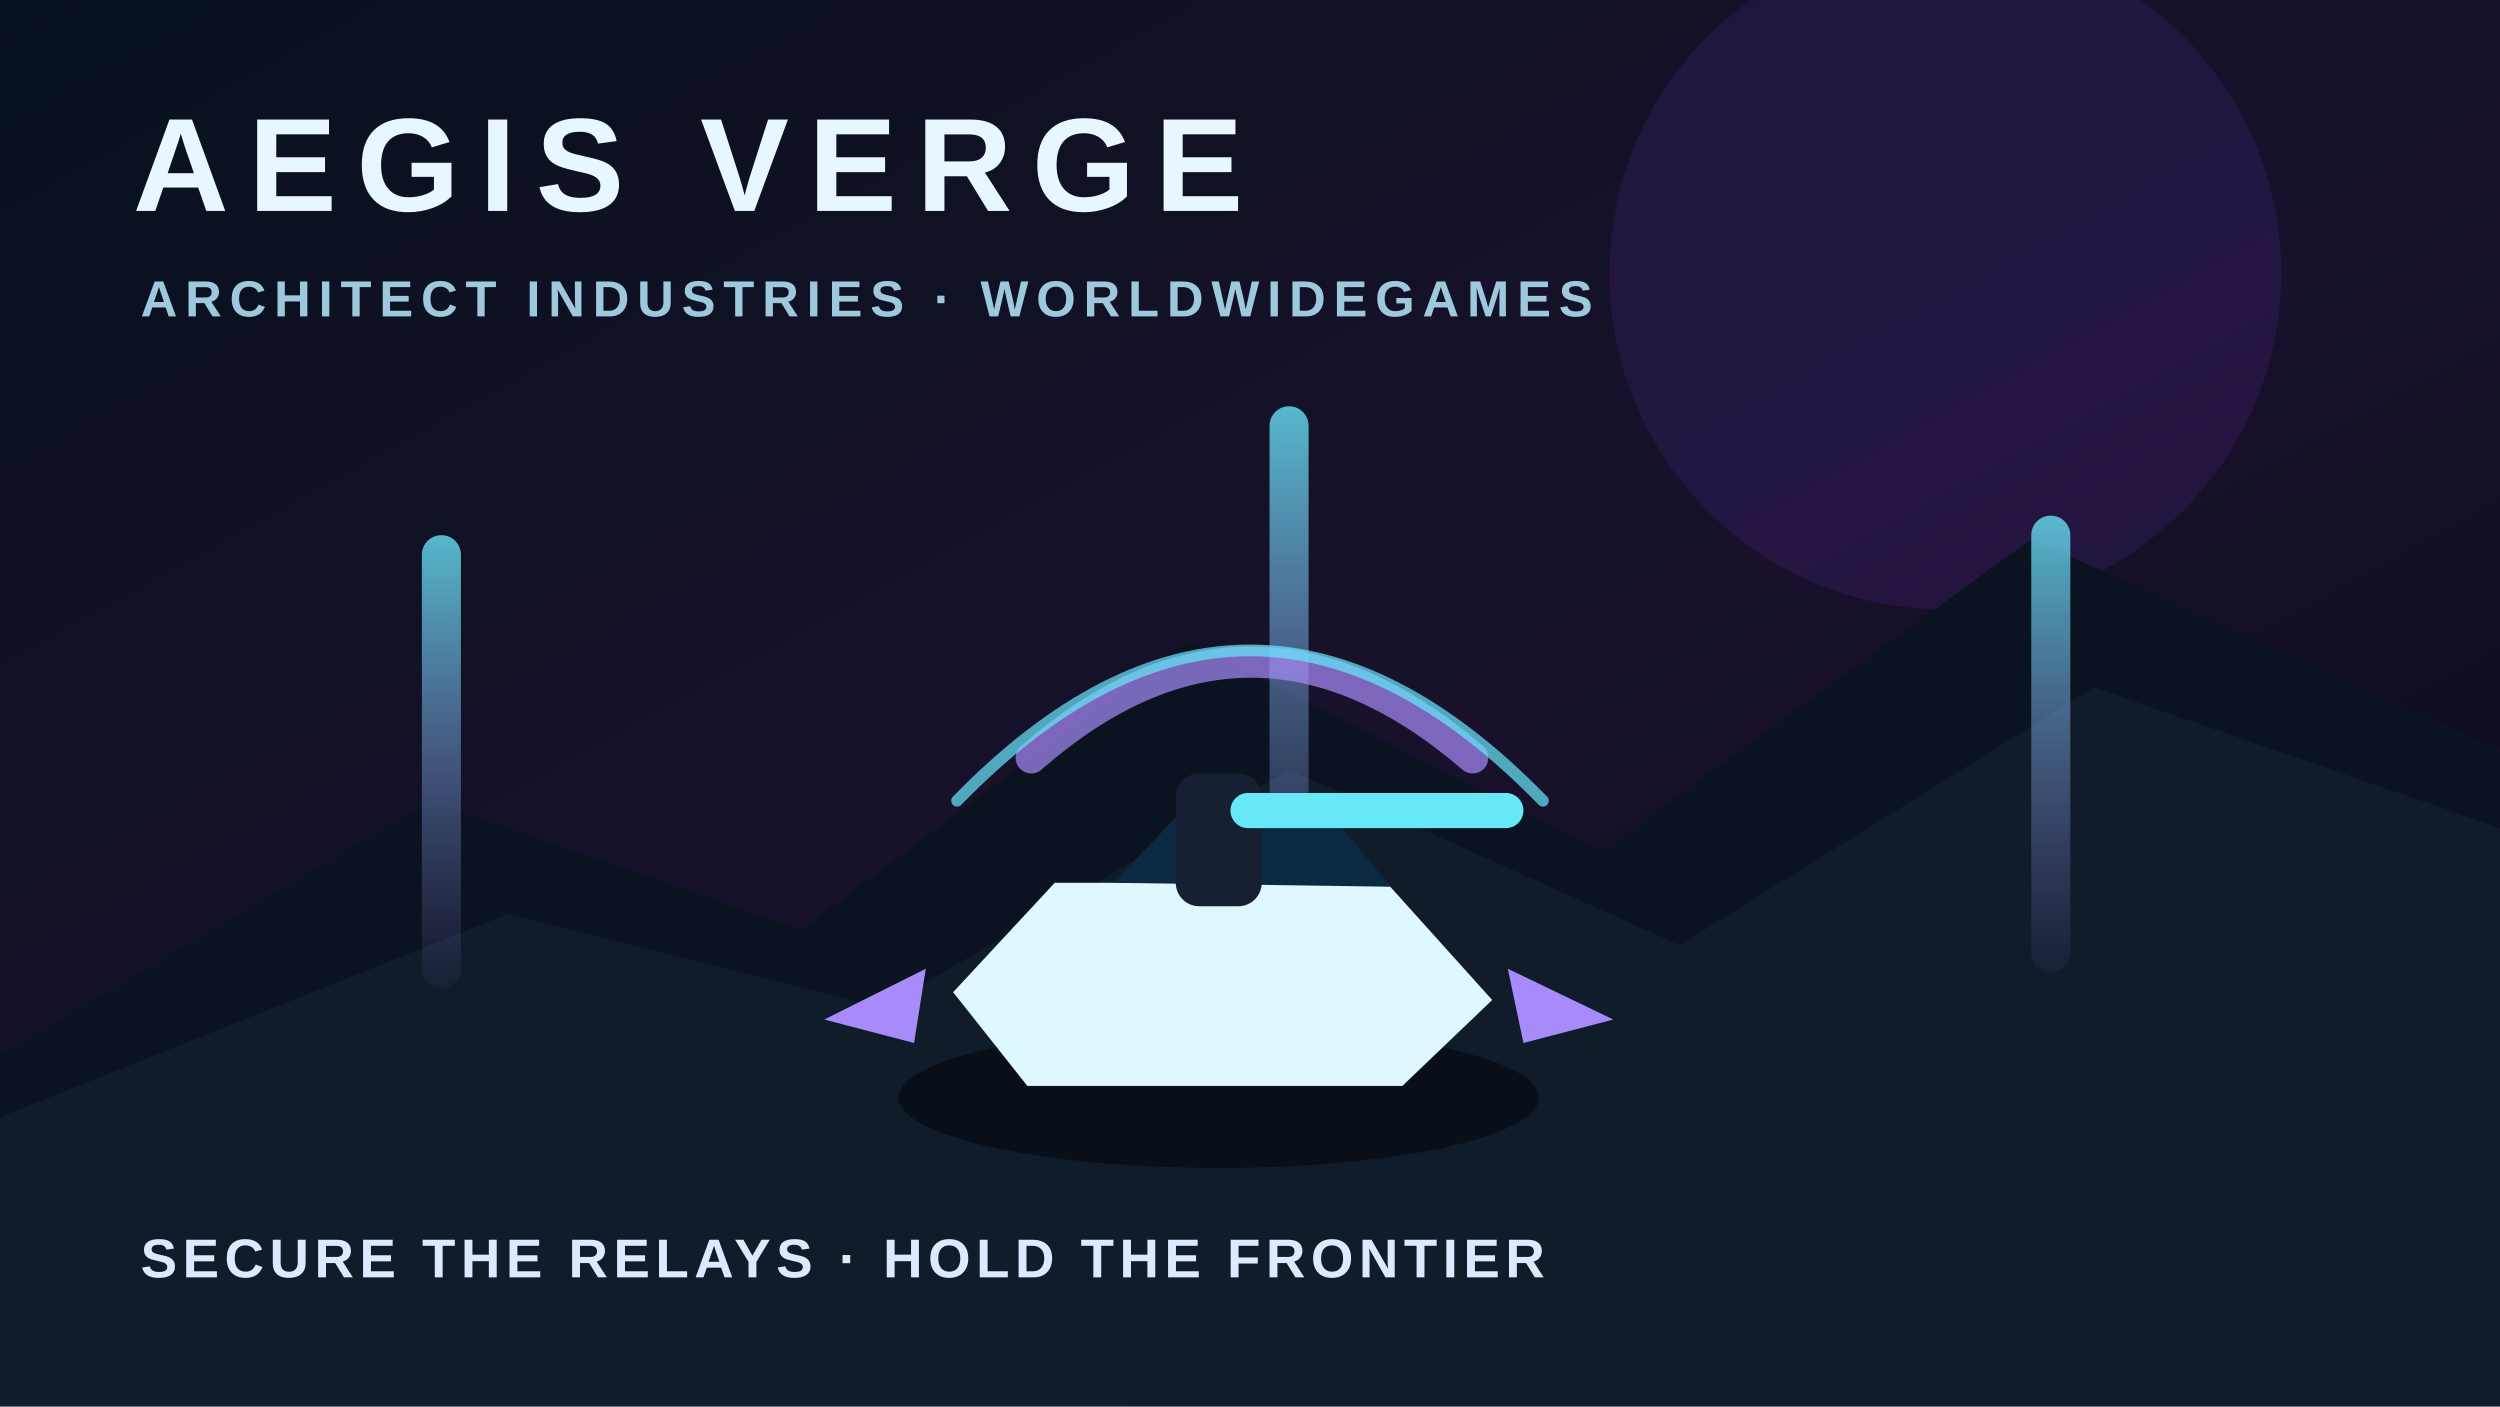
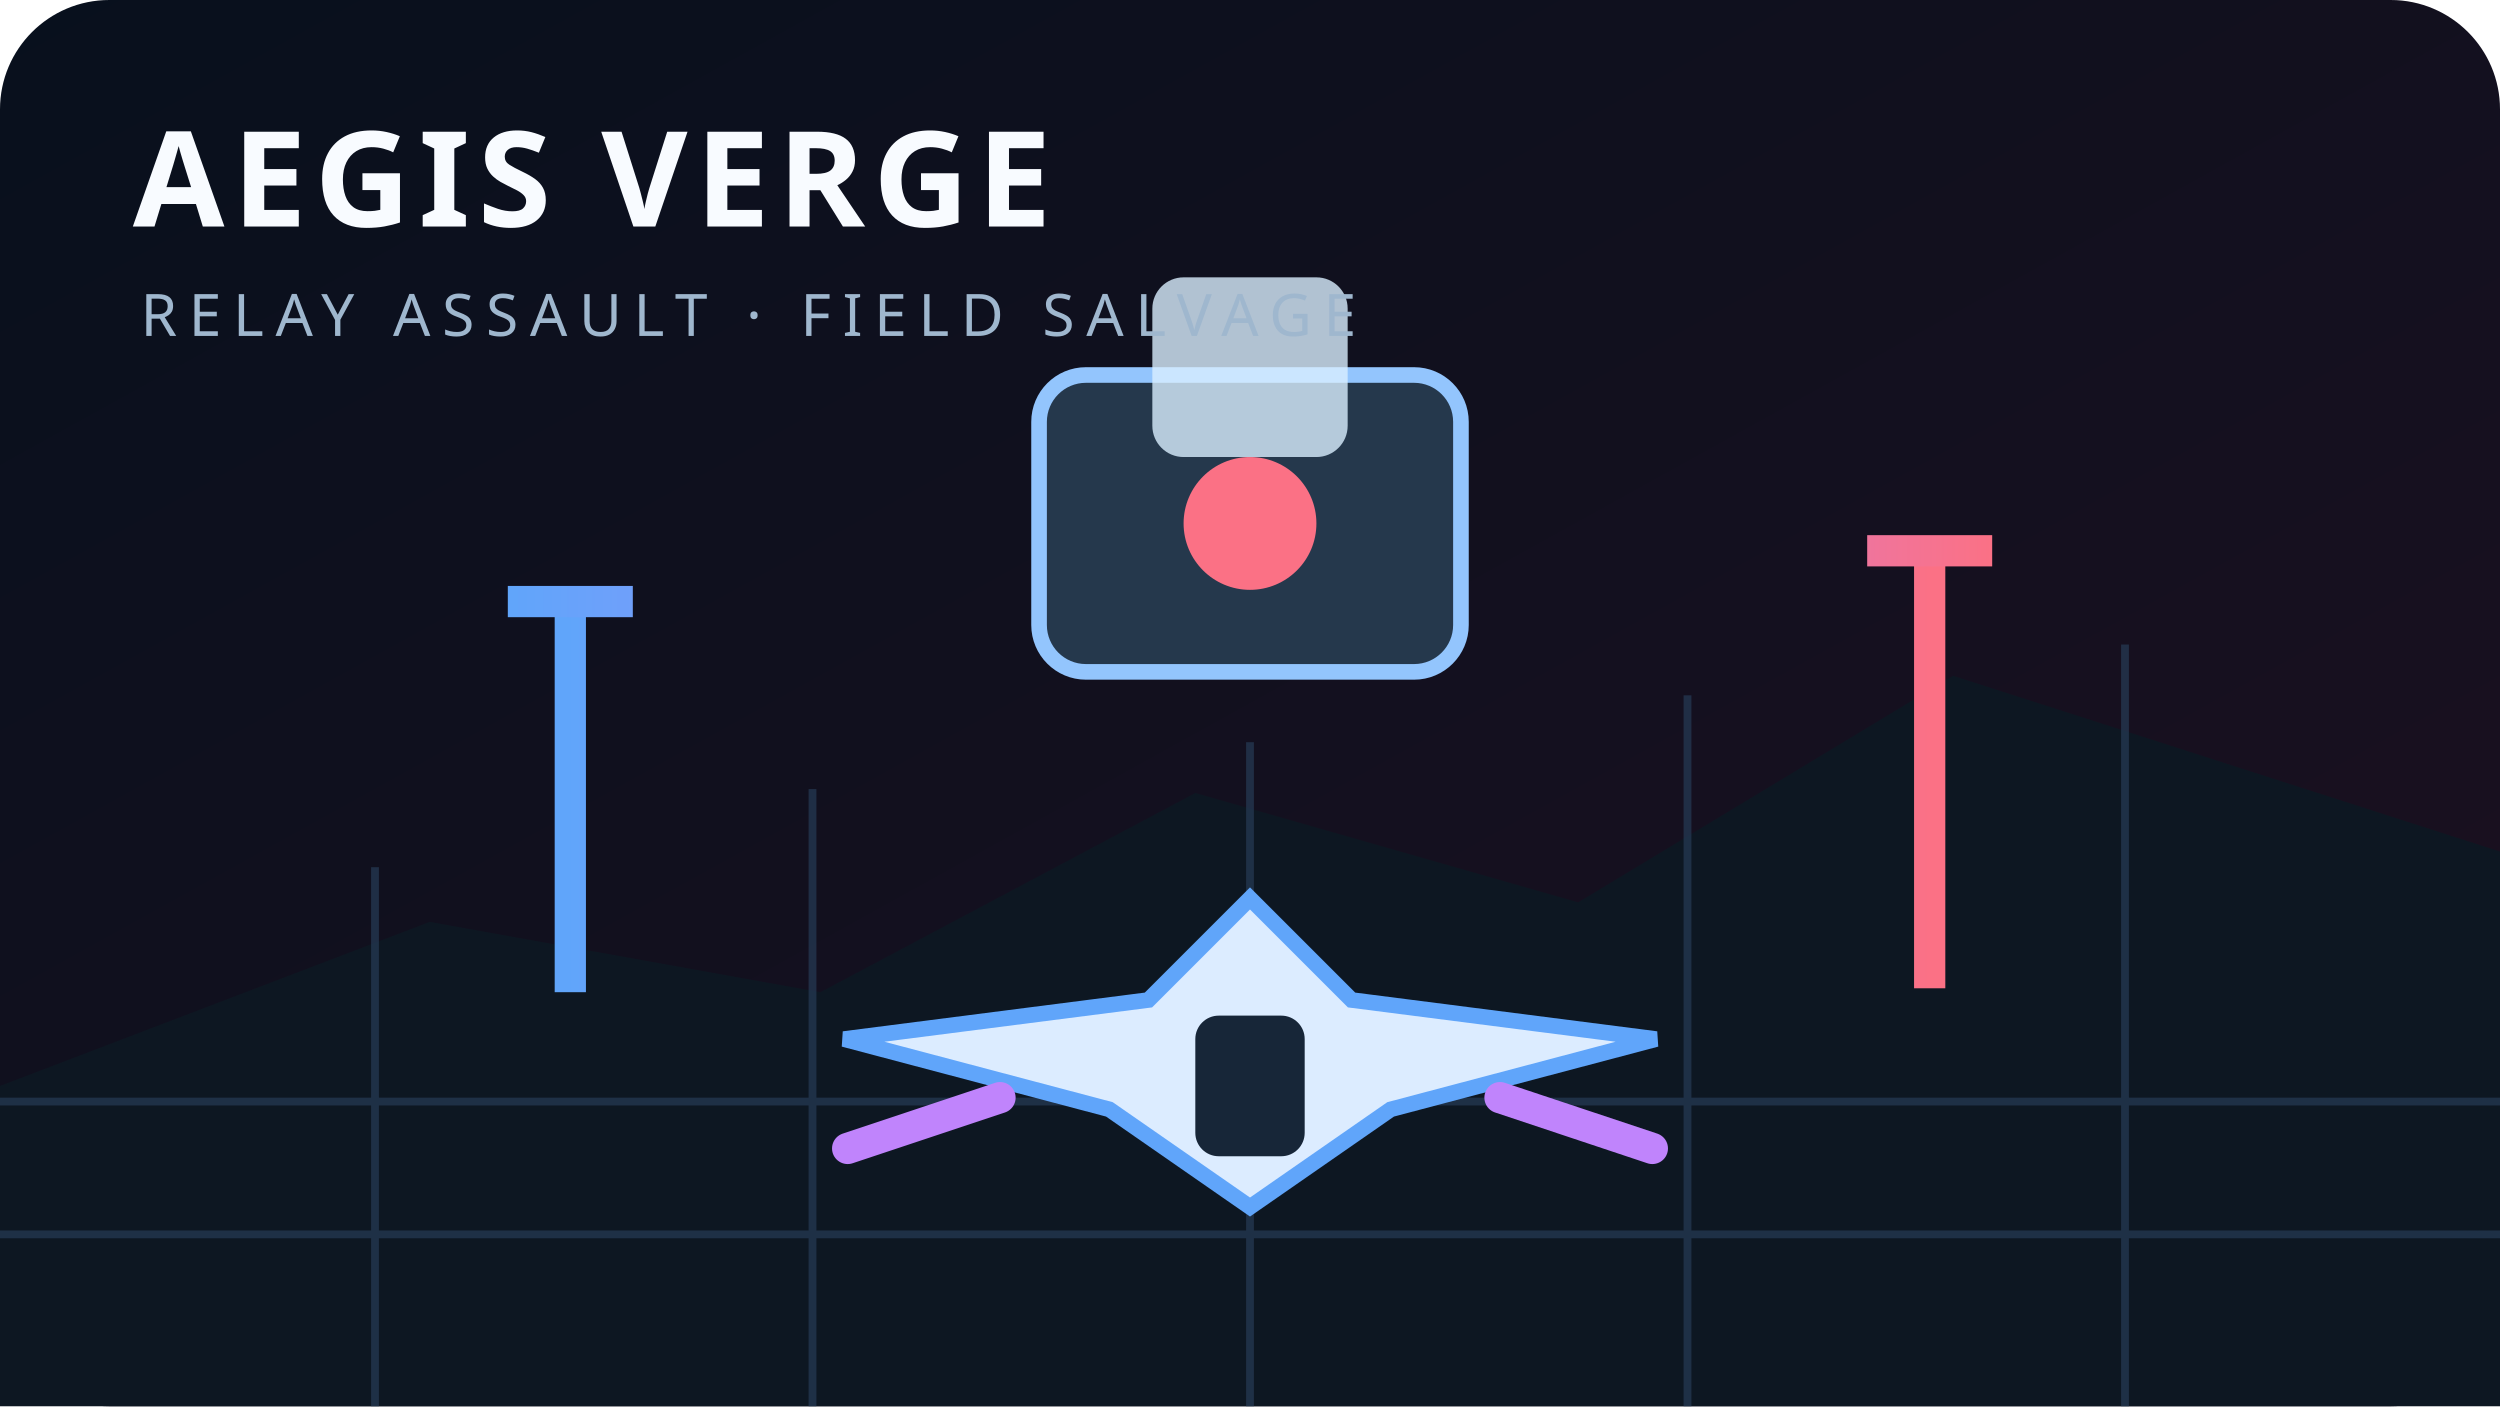
- <svg xmlns="http://www.w3.org/2000/svg" viewBox="0 0 640 360" role="img" aria-label="Aegis Verge cover art">
+ <svg xmlns="http://www.w3.org/2000/svg" viewBox="0 0 640 360" role="img" aria-labelledby="t d">
  <defs>
    <linearGradient id="bg" x1="0" y1="0" x2="1" y2="1">
-       <stop stop-color="#07111d" />
-       <stop offset=".55" stop-color="#19112c" />
-       <stop offset="1" stop-color="#06080e" />
+       <stop stop-color="#08101d" />
+       <stop offset="1" stop-color="#1d1020" />
    </linearGradient>
-     <linearGradient id="beam" x1="0" y1="0" x2="0" y2="1">
-       <stop stop-color="#67e8f9" stop-opacity=".95" />
-       <stop offset="1" stop-color="#a78bfa" stop-opacity=".05" />
+     <linearGradient id="g" x1="0" y1="0" x2="1" y2="0">
+       <stop stop-color="#60a5fa" />
+       <stop offset=".55" stop-color="#c084fc" />
+       <stop offset="1" stop-color="#fb7185" />
    </linearGradient>
  </defs>
-   <rect width="640" height="360" fill="url(#bg)" />
-   <circle cx="498" cy="70" r="86" fill="#7c3aed" opacity=".12" />
-   <path d="M0 270L110 205 205 238 304 164 410 218 520 138 640 192V360H0Z" fill="#0b1320" />
-   <path d="M0 286L130 234 226 258 330 197 430 242 536 176 640 212V360H0Z" fill="#111c2b" />
-   <g opacity=".82">
-     <rect x="108" y="137" width="10" height="116" rx="5" fill="url(#beam)" />
-     <rect x="325" y="104" width="10" height="147" rx="5" fill="url(#beam)" />
-     <rect x="520" y="132" width="10" height="117" rx="5" fill="url(#beam)" />
+   <rect width="640" height="360" rx="28" fill="url(#bg)" />
+   <path d="M0 278 110 236l100 18 96-51 98 28 96-58 140 45v142H0Z" fill="#0d1722" />
+   <g stroke="#253a55" stroke-width="2" opacity=".7">
+     <path d="M0 282h640M0 316h640M96 222v138M208 202v158M320 190v170M432 178v182M544 165v195" />
  </g>
-   <g transform="translate(312 236)">
-     <ellipse cx="0" cy="45" rx="82" ry="18" fill="#000" opacity=".45" />
-     <path d="M-68 18L-42-10H43L70 20 47 42H-49Z" fill="#dff7ff" />
-     <path d="M-27-10L-6-32H25L44-9Z" fill="#0b2940" />
-     <rect x="-11" y="-38" width="22" height="34" rx="6" fill="#172033" />
-     <rect x="3" y="-33" width="75" height="9" rx="4.5" fill="#67e8f9" />
-     <path d="M-75 12L-101 25-78 31Z" fill="#a78bfa" />
-     <path d="M74 12L101 25 78 31Z" fill="#a78bfa" />
+   <g fill="none" stroke="url(#g)" stroke-width="8">
+     <path d="M146 254v-100m348 99V141" />
+     <path d="M130 154h32m316-13h32" />
  </g>
-   <path d="M264 194Q320 145 377 194" fill="none" stroke="#a78bfa" stroke-width="8" stroke-linecap="round" opacity=".7" />
-   <path d="M245 205Q320 128 395 205" fill="none" stroke="#67e8f9" stroke-width="3" stroke-linecap="round" opacity=".7" />
-   <text x="34" y="54" fill="#e8f7ff" font-family="Arial,Helvetica,sans-serif" font-size="34" font-weight="800" letter-spacing="5">AEGIS VERGE</text>
-   <text x="36" y="81" fill="#9ec8dc" font-family="Arial,Helvetica,sans-serif" font-size="13" font-weight="700" letter-spacing="2">ARCHITECT INDUSTRIES · WORLDWIDEGAMES</text>
-   <text x="36" y="327" fill="#dbeafe" font-family="Arial,Helvetica,sans-serif" font-size="14" font-weight="700" letter-spacing="1.4">SECURE THE RELAYS · HOLD THE FRONTIER</text>
+   <g transform="translate(320 134)">
+     <rect x="-54" y="-38" width="108" height="76" rx="12" fill="#25384c" stroke="#93c5fd" stroke-width="4" />
+     <rect x="-25" y="-63" width="50" height="46" rx="8" fill="#d9efff" opacity=".8" />
+     <circle r="17" fill="#fb7185" />
+   </g>
+   <g transform="translate(320 264)">
+     <path d="m0-34 26 26 78 10-68 18-36 25-36-25-68-18 78-10Z" fill="#dcecff" stroke="#60a5fa" stroke-width="4" />
+     <rect x="-14" y="-4" width="28" height="36" rx="6" fill="#172638" />
+     <path d="M-64 17-103 30m167-13 39 13" stroke="#c084fc" stroke-width="8" stroke-linecap="round" />
+   </g>
+   <text x="34" y="58" fill="#f8fbff" font-family="system-ui,sans-serif" font-size="34" font-weight="800" letter-spacing="2">AEGIS VERGE</text>
+   <text x="36" y="86" fill="#9fb7ce" font-family="system-ui,sans-serif" font-size="15" letter-spacing="3">RELAY ASSAULT · FIELD SALVAGE</text>
</svg>
